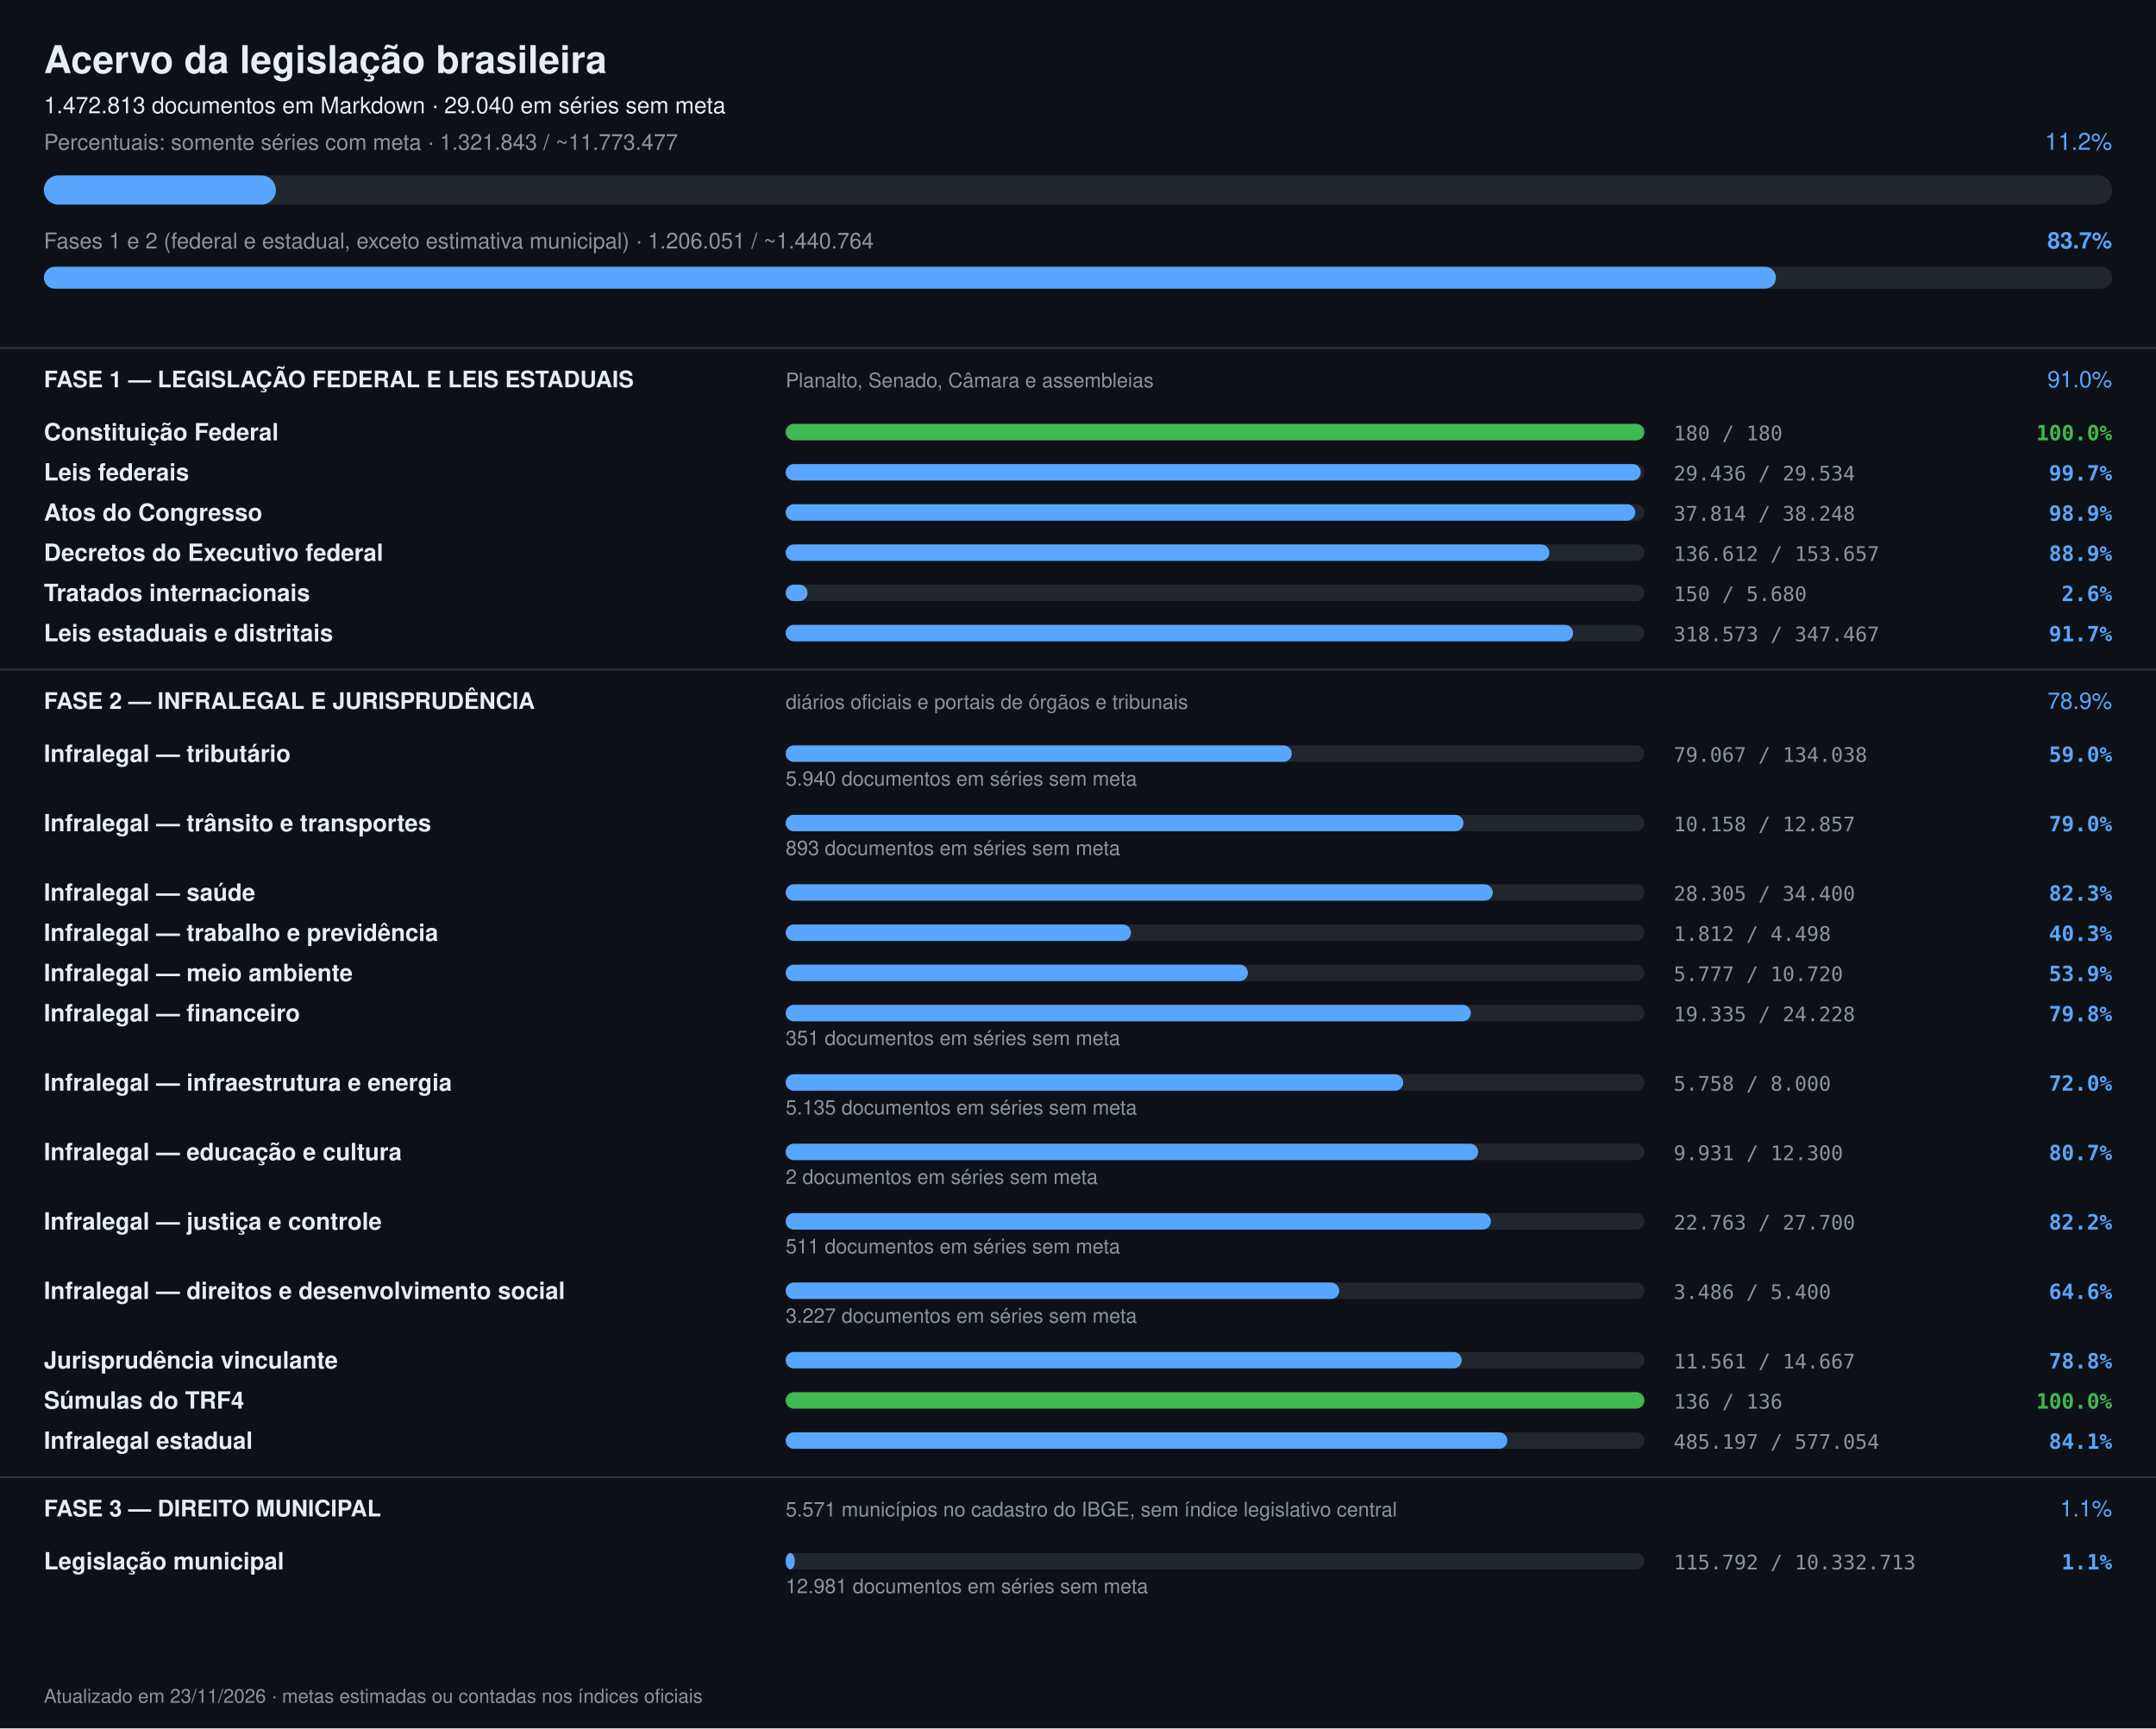
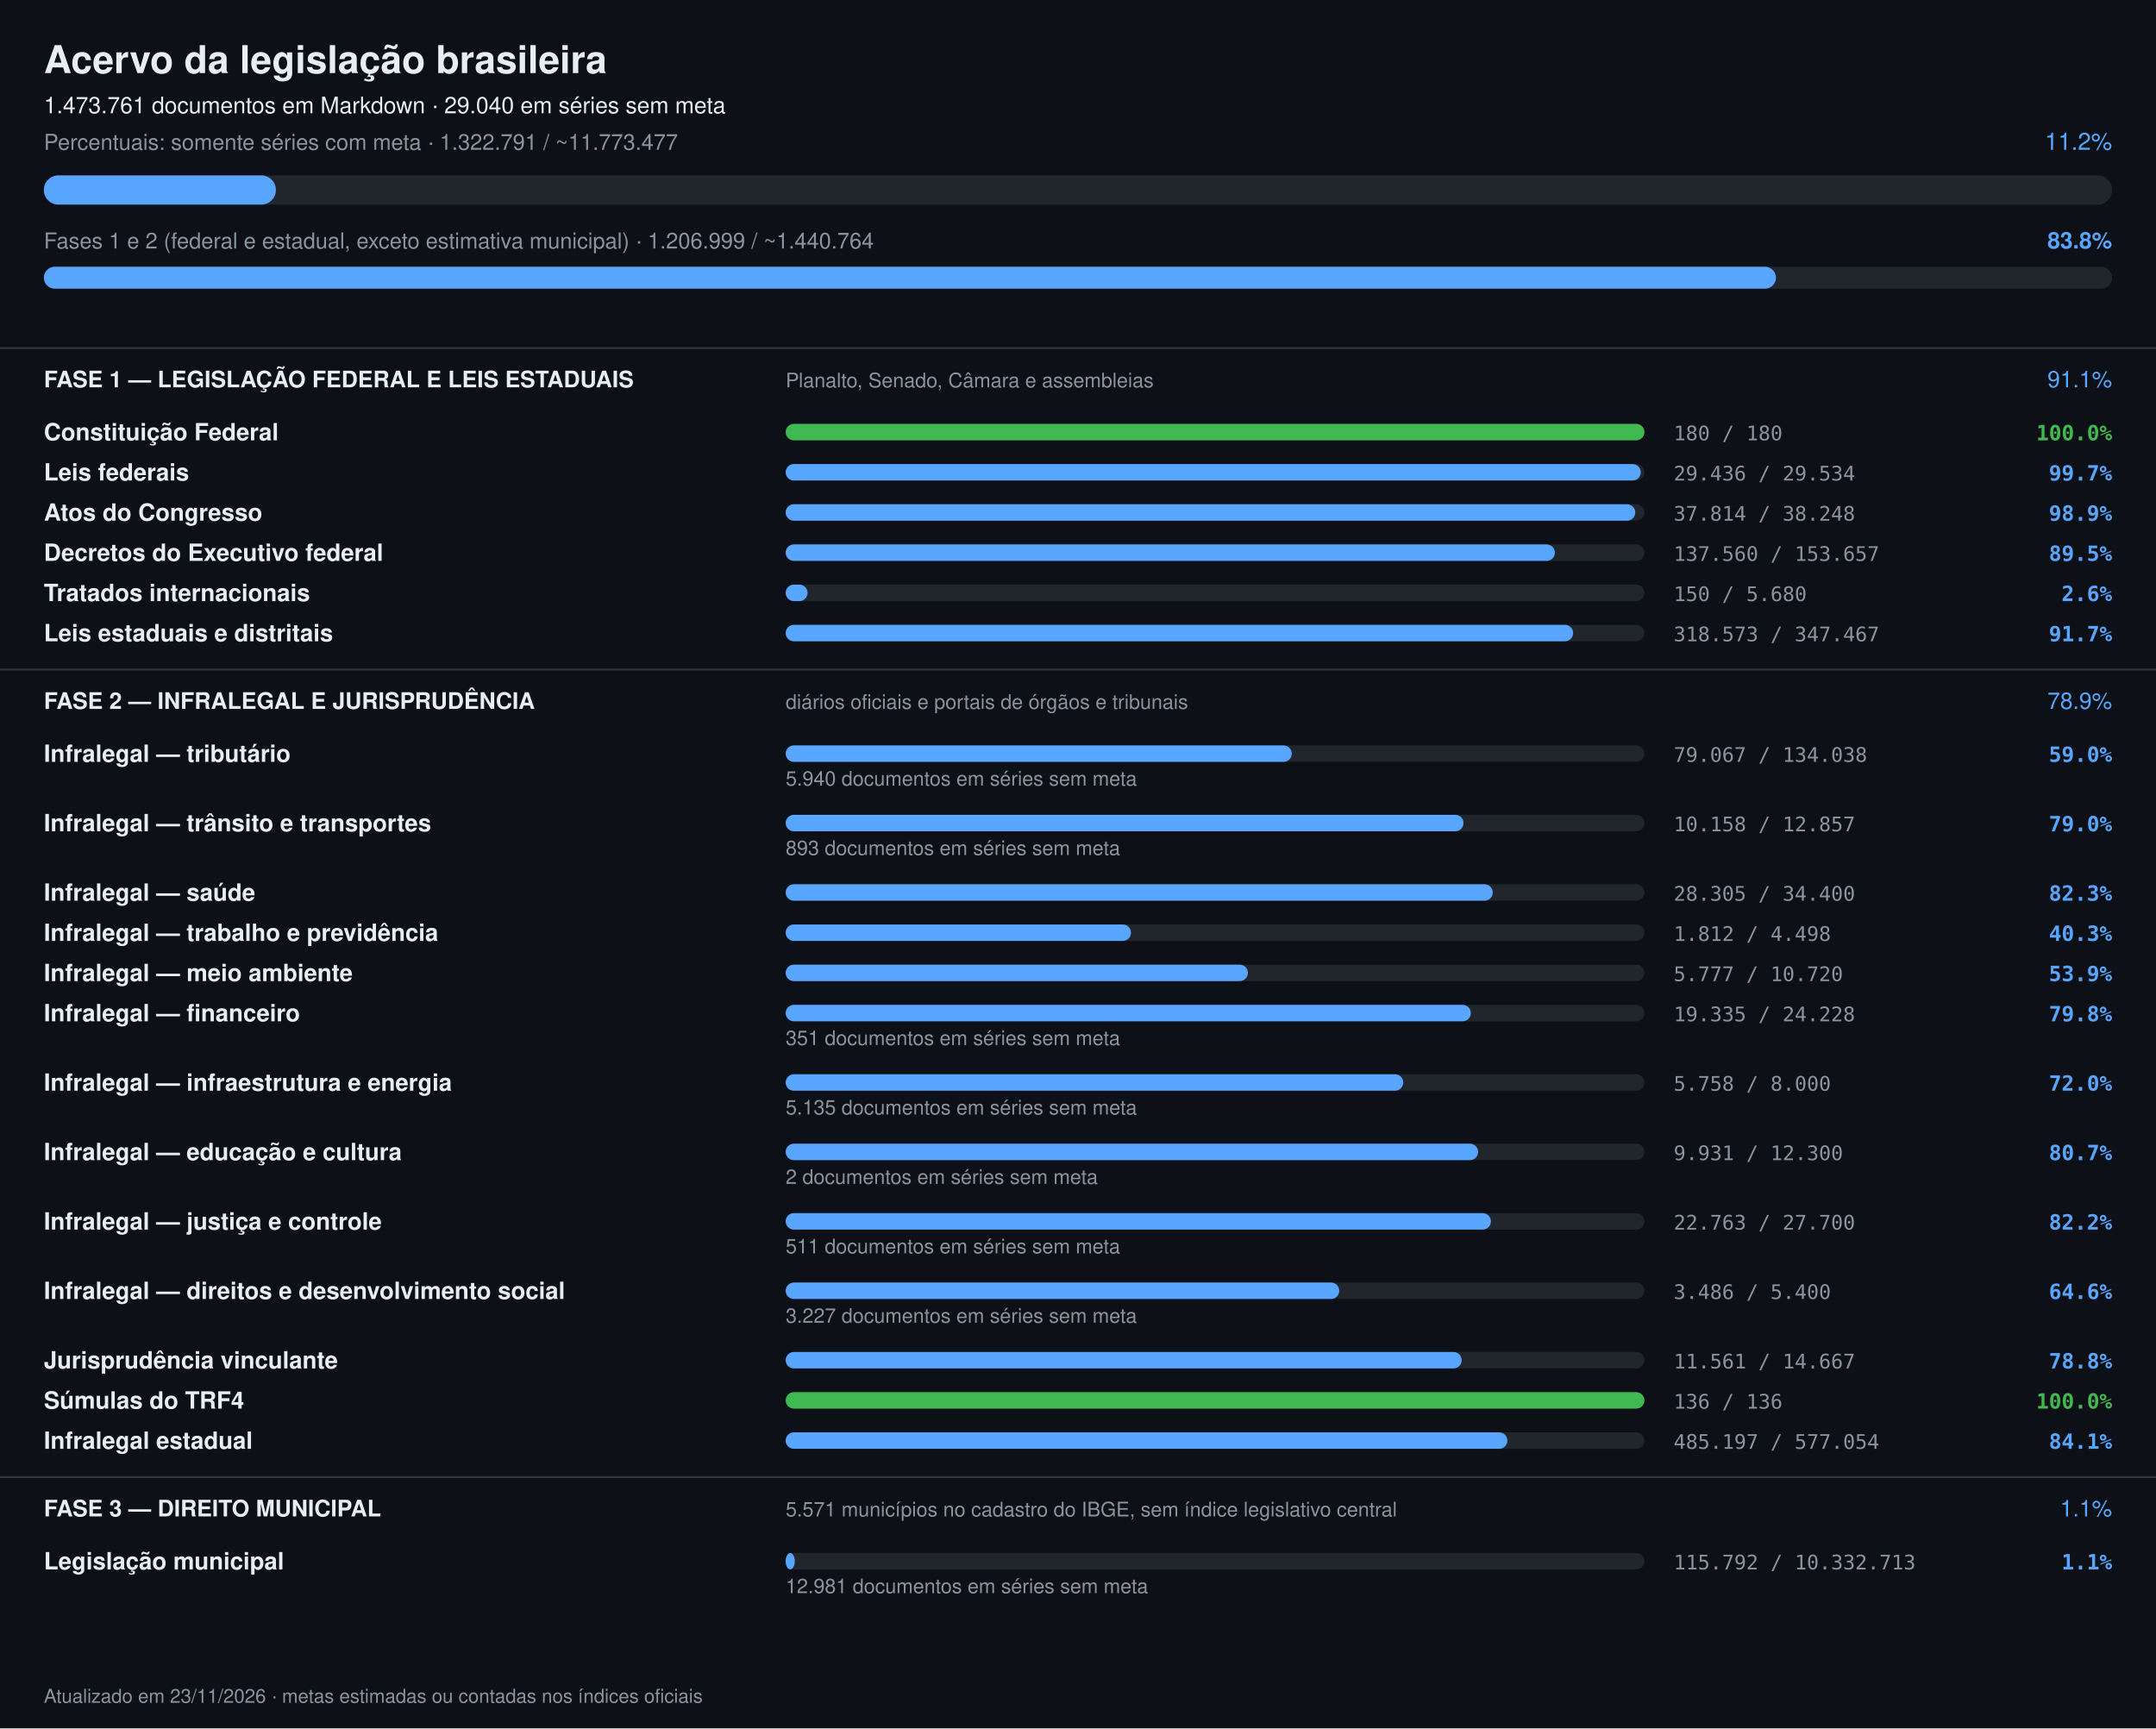
<svg xmlns="http://www.w3.org/2000/svg" width="1180" height="946" viewBox="0 0 1180 946" font-family="-apple-system,Segoe UI,Helvetica,Arial,sans-serif">
  <rect width="1180" height="946" fill="#0d1117" />
  <text x="24" y="40" font-size="21" font-weight="700" fill="#e6edf3">Acervo da legislação brasileira</text>
-   <text x="24" y="62" font-size="12.5" fill="#e6edf3">1.472.813 documentos em Markdown · 29.040 em séries sem meta</text>
-   <text x="24" y="82" font-size="12" fill="#8b949e">Percentuais: somente séries com meta · 1.321.843 / ~11.773.477</text>
+   <text x="24" y="62" font-size="12.5" fill="#e6edf3">1.473.761 documentos em Markdown · 29.040 em séries sem meta</text>
+   <text x="24" y="82" font-size="12" fill="#8b949e">Percentuais: somente séries com meta · 1.322.791 / ~11.773.477</text>
  <text x="1156" y="82" font-size="13" text-anchor="end" fill="#58a6ff">11.2%</text>
  <rect x="24" y="96" width="1132" height="16" rx="8" fill="#21262d" />
  <rect x="24" y="96" width="127" height="16" rx="8" fill="#58a6ff" />
-   <text x="24" y="136" font-size="12" fill="#8b949e">Fases 1 e 2 (federal e estadual, exceto estimativa municipal) · 1.206.051 / ~1.440.764</text>
-   <text x="1156" y="136" font-size="12.5" font-weight="600" text-anchor="end" fill="#58a6ff">83.7%</text>
+   <text x="24" y="136" font-size="12" fill="#8b949e">Fases 1 e 2 (federal e estadual, exceto estimativa municipal) · 1.206.999 / ~1.440.764</text>
+   <text x="1156" y="136" font-size="12.5" font-weight="600" text-anchor="end" fill="#58a6ff">83.8%</text>
  <rect x="24" y="146" width="1132" height="12" rx="6" fill="#21262d" />
  <rect x="24" y="146" width="948" height="12" rx="6" fill="#58a6ff" />
  <rect x="0" y="190" width="1180" height="1" fill="#30363d" />
  <text x="24" y="212" font-size="12.5" font-weight="700" fill="#e6edf3">FASE 1 — LEGISLAÇÃO FEDERAL E LEIS ESTADUAIS</text>
  <text x="430" y="212" font-size="11" fill="#8b949e">Planalto, Senado, Câmara e assembleias</text>
-   <text x="1156" y="212" font-size="12.5" text-anchor="end" fill="#58a6ff">91.0%</text>
+   <text x="1156" y="212" font-size="12.5" text-anchor="end" fill="#58a6ff">91.1%</text>
  <text x="24" y="241" font-size="13" font-weight="600" fill="#e6edf3">Constituição Federal</text>
  <rect x="430" y="232" width="470" height="9" rx="4.5" fill="#21262d" />
  <rect x="430" y="232" width="470" height="9" rx="4.5" fill="#3fb950" />
  <text x="916" y="241" font-size="11" fill="#8b949e" font-family="ui-monospace,monospace">180 / 180</text>
  <text x="1156" y="241" font-size="11.5" text-anchor="end" font-weight="600" fill="#3fb950" font-family="ui-monospace,monospace">100.0%</text>
  <text x="24" y="263" font-size="13" font-weight="600" fill="#e6edf3">Leis federais</text>
  <rect x="430" y="254" width="470" height="9" rx="4.5" fill="#21262d" />
  <rect x="430" y="254" width="468" height="9" rx="4.5" fill="#58a6ff" />
  <text x="916" y="263" font-size="11" fill="#8b949e" font-family="ui-monospace,monospace">29.436 / 29.534</text>
  <text x="1156" y="263" font-size="11.5" text-anchor="end" font-weight="600" fill="#58a6ff" font-family="ui-monospace,monospace">99.7%</text>
  <text x="24" y="285" font-size="13" font-weight="600" fill="#e6edf3">Atos do Congresso</text>
  <rect x="430" y="276" width="470" height="9" rx="4.5" fill="#21262d" />
  <rect x="430" y="276" width="465" height="9" rx="4.5" fill="#58a6ff" />
  <text x="916" y="285" font-size="11" fill="#8b949e" font-family="ui-monospace,monospace">37.814 / 38.248</text>
  <text x="1156" y="285" font-size="11.5" text-anchor="end" font-weight="600" fill="#58a6ff" font-family="ui-monospace,monospace">98.9%</text>
  <text x="24" y="307" font-size="13" font-weight="600" fill="#e6edf3">Decretos do Executivo federal</text>
  <rect x="430" y="298" width="470" height="9" rx="4.5" fill="#21262d" />
-   <rect x="430" y="298" width="418" height="9" rx="4.5" fill="#58a6ff" />
-   <text x="916" y="307" font-size="11" fill="#8b949e" font-family="ui-monospace,monospace">136.612 / 153.657</text>
-   <text x="1156" y="307" font-size="11.5" text-anchor="end" font-weight="600" fill="#58a6ff" font-family="ui-monospace,monospace">88.9%</text>
+   <rect x="430" y="298" width="421" height="9" rx="4.5" fill="#58a6ff" />
+   <text x="916" y="307" font-size="11" fill="#8b949e" font-family="ui-monospace,monospace">137.560 / 153.657</text>
+   <text x="1156" y="307" font-size="11.5" text-anchor="end" font-weight="600" fill="#58a6ff" font-family="ui-monospace,monospace">89.5%</text>
  <text x="24" y="329" font-size="13" font-weight="600" fill="#e6edf3">Tratados internacionais</text>
  <rect x="430" y="320" width="470" height="9" rx="4.5" fill="#21262d" />
  <rect x="430" y="320" width="12" height="9" rx="4.5" fill="#58a6ff" />
  <text x="916" y="329" font-size="11" fill="#8b949e" font-family="ui-monospace,monospace">150 / 5.680</text>
  <text x="1156" y="329" font-size="11.5" text-anchor="end" font-weight="600" fill="#58a6ff" font-family="ui-monospace,monospace">2.6%</text>
  <text x="24" y="351" font-size="13" font-weight="600" fill="#e6edf3">Leis estaduais e distritais</text>
  <rect x="430" y="342" width="470" height="9" rx="4.5" fill="#21262d" />
  <rect x="430" y="342" width="431" height="9" rx="4.5" fill="#58a6ff" />
  <text x="916" y="351" font-size="11" fill="#8b949e" font-family="ui-monospace,monospace">318.573 / 347.467</text>
  <text x="1156" y="351" font-size="11.5" text-anchor="end" font-weight="600" fill="#58a6ff" font-family="ui-monospace,monospace">91.7%</text>
  <rect x="0" y="366" width="1180" height="1" fill="#30363d" />
  <text x="24" y="388" font-size="12.5" font-weight="700" fill="#e6edf3">FASE 2 — INFRALEGAL E JURISPRUDÊNCIA</text>
  <text x="430" y="388" font-size="11" fill="#8b949e">diários oficiais e portais de órgãos e tribunais</text>
  <text x="1156" y="388" font-size="12.5" text-anchor="end" fill="#58a6ff">78.9%</text>
  <text x="24" y="417" font-size="13" font-weight="600" fill="#e6edf3">Infralegal — tributário</text>
  <rect x="430" y="408" width="470" height="9" rx="4.5" fill="#21262d" />
  <rect x="430" y="408" width="277" height="9" rx="4.5" fill="#58a6ff" />
  <text x="916" y="417" font-size="11" fill="#8b949e" font-family="ui-monospace,monospace">79.067 / 134.038</text>
  <text x="1156" y="417" font-size="11.5" text-anchor="end" font-weight="600" fill="#58a6ff" font-family="ui-monospace,monospace">59.0%</text>
  <text x="430" y="430" font-size="11" fill="#8b949e">5.940 documentos em séries sem meta</text>
  <text x="24" y="455" font-size="13" font-weight="600" fill="#e6edf3">Infralegal — trânsito e transportes</text>
  <rect x="430" y="446" width="470" height="9" rx="4.5" fill="#21262d" />
  <rect x="430" y="446" width="371" height="9" rx="4.5" fill="#58a6ff" />
  <text x="916" y="455" font-size="11" fill="#8b949e" font-family="ui-monospace,monospace">10.158 / 12.857</text>
  <text x="1156" y="455" font-size="11.5" text-anchor="end" font-weight="600" fill="#58a6ff" font-family="ui-monospace,monospace">79.0%</text>
  <text x="430" y="468" font-size="11" fill="#8b949e">893 documentos em séries sem meta</text>
  <text x="24" y="493" font-size="13" font-weight="600" fill="#e6edf3">Infralegal — saúde</text>
  <rect x="430" y="484" width="470" height="9" rx="4.5" fill="#21262d" />
  <rect x="430" y="484" width="387" height="9" rx="4.5" fill="#58a6ff" />
  <text x="916" y="493" font-size="11" fill="#8b949e" font-family="ui-monospace,monospace">28.305 / 34.400</text>
  <text x="1156" y="493" font-size="11.5" text-anchor="end" font-weight="600" fill="#58a6ff" font-family="ui-monospace,monospace">82.3%</text>
  <text x="24" y="515" font-size="13" font-weight="600" fill="#e6edf3">Infralegal — trabalho e previdência</text>
  <rect x="430" y="506" width="470" height="9" rx="4.5" fill="#21262d" />
  <rect x="430" y="506" width="189" height="9" rx="4.5" fill="#58a6ff" />
  <text x="916" y="515" font-size="11" fill="#8b949e" font-family="ui-monospace,monospace">1.812 / 4.498</text>
  <text x="1156" y="515" font-size="11.5" text-anchor="end" font-weight="600" fill="#58a6ff" font-family="ui-monospace,monospace">40.3%</text>
  <text x="24" y="537" font-size="13" font-weight="600" fill="#e6edf3">Infralegal — meio ambiente</text>
  <rect x="430" y="528" width="470" height="9" rx="4.5" fill="#21262d" />
  <rect x="430" y="528" width="253" height="9" rx="4.5" fill="#58a6ff" />
  <text x="916" y="537" font-size="11" fill="#8b949e" font-family="ui-monospace,monospace">5.777 / 10.720</text>
  <text x="1156" y="537" font-size="11.5" text-anchor="end" font-weight="600" fill="#58a6ff" font-family="ui-monospace,monospace">53.9%</text>
  <text x="24" y="559" font-size="13" font-weight="600" fill="#e6edf3">Infralegal — financeiro</text>
  <rect x="430" y="550" width="470" height="9" rx="4.5" fill="#21262d" />
  <rect x="430" y="550" width="375" height="9" rx="4.5" fill="#58a6ff" />
  <text x="916" y="559" font-size="11" fill="#8b949e" font-family="ui-monospace,monospace">19.335 / 24.228</text>
  <text x="1156" y="559" font-size="11.5" text-anchor="end" font-weight="600" fill="#58a6ff" font-family="ui-monospace,monospace">79.8%</text>
  <text x="430" y="572" font-size="11" fill="#8b949e">351 documentos em séries sem meta</text>
  <text x="24" y="597" font-size="13" font-weight="600" fill="#e6edf3">Infralegal — infraestrutura e energia</text>
  <rect x="430" y="588" width="470" height="9" rx="4.5" fill="#21262d" />
  <rect x="430" y="588" width="338" height="9" rx="4.5" fill="#58a6ff" />
  <text x="916" y="597" font-size="11" fill="#8b949e" font-family="ui-monospace,monospace">5.758 / 8.000</text>
  <text x="1156" y="597" font-size="11.5" text-anchor="end" font-weight="600" fill="#58a6ff" font-family="ui-monospace,monospace">72.0%</text>
  <text x="430" y="610" font-size="11" fill="#8b949e">5.135 documentos em séries sem meta</text>
  <text x="24" y="635" font-size="13" font-weight="600" fill="#e6edf3">Infralegal — educação e cultura</text>
  <rect x="430" y="626" width="470" height="9" rx="4.5" fill="#21262d" />
  <rect x="430" y="626" width="379" height="9" rx="4.5" fill="#58a6ff" />
  <text x="916" y="635" font-size="11" fill="#8b949e" font-family="ui-monospace,monospace">9.931 / 12.300</text>
  <text x="1156" y="635" font-size="11.5" text-anchor="end" font-weight="600" fill="#58a6ff" font-family="ui-monospace,monospace">80.7%</text>
  <text x="430" y="648" font-size="11" fill="#8b949e">2 documentos em séries sem meta</text>
  <text x="24" y="673" font-size="13" font-weight="600" fill="#e6edf3">Infralegal — justiça e controle</text>
  <rect x="430" y="664" width="470" height="9" rx="4.5" fill="#21262d" />
  <rect x="430" y="664" width="386" height="9" rx="4.5" fill="#58a6ff" />
  <text x="916" y="673" font-size="11" fill="#8b949e" font-family="ui-monospace,monospace">22.763 / 27.700</text>
  <text x="1156" y="673" font-size="11.5" text-anchor="end" font-weight="600" fill="#58a6ff" font-family="ui-monospace,monospace">82.2%</text>
  <text x="430" y="686" font-size="11" fill="#8b949e">511 documentos em séries sem meta</text>
  <text x="24" y="711" font-size="13" font-weight="600" fill="#e6edf3">Infralegal — direitos e desenvolvimento social</text>
  <rect x="430" y="702" width="470" height="9" rx="4.5" fill="#21262d" />
  <rect x="430" y="702" width="303" height="9" rx="4.5" fill="#58a6ff" />
  <text x="916" y="711" font-size="11" fill="#8b949e" font-family="ui-monospace,monospace">3.486 / 5.400</text>
  <text x="1156" y="711" font-size="11.5" text-anchor="end" font-weight="600" fill="#58a6ff" font-family="ui-monospace,monospace">64.6%</text>
  <text x="430" y="724" font-size="11" fill="#8b949e">3.227 documentos em séries sem meta</text>
  <text x="24" y="749" font-size="13" font-weight="600" fill="#e6edf3">Jurisprudência vinculante</text>
  <rect x="430" y="740" width="470" height="9" rx="4.5" fill="#21262d" />
  <rect x="430" y="740" width="370" height="9" rx="4.5" fill="#58a6ff" />
  <text x="916" y="749" font-size="11" fill="#8b949e" font-family="ui-monospace,monospace">11.561 / 14.667</text>
  <text x="1156" y="749" font-size="11.5" text-anchor="end" font-weight="600" fill="#58a6ff" font-family="ui-monospace,monospace">78.8%</text>
  <text x="24" y="771" font-size="13" font-weight="600" fill="#e6edf3">Súmulas do TRF4</text>
  <rect x="430" y="762" width="470" height="9" rx="4.5" fill="#21262d" />
  <rect x="430" y="762" width="470" height="9" rx="4.5" fill="#3fb950" />
  <text x="916" y="771" font-size="11" fill="#8b949e" font-family="ui-monospace,monospace">136 / 136</text>
  <text x="1156" y="771" font-size="11.5" text-anchor="end" font-weight="600" fill="#3fb950" font-family="ui-monospace,monospace">100.0%</text>
  <text x="24" y="793" font-size="13" font-weight="600" fill="#e6edf3">Infralegal estadual</text>
  <rect x="430" y="784" width="470" height="9" rx="4.5" fill="#21262d" />
  <rect x="430" y="784" width="395" height="9" rx="4.5" fill="#58a6ff" />
  <text x="916" y="793" font-size="11" fill="#8b949e" font-family="ui-monospace,monospace">485.197 / 577.054</text>
  <text x="1156" y="793" font-size="11.5" text-anchor="end" font-weight="600" fill="#58a6ff" font-family="ui-monospace,monospace">84.1%</text>
  <rect x="0" y="808" width="1180" height="1" fill="#30363d" />
  <text x="24" y="830" font-size="12.5" font-weight="700" fill="#e6edf3">FASE 3 — DIREITO MUNICIPAL</text>
  <text x="430" y="830" font-size="11" fill="#8b949e">5.571 municípios no cadastro do IBGE, sem índice legislativo central</text>
  <text x="1156" y="830" font-size="12.5" text-anchor="end" fill="#58a6ff">1.1%</text>
  <text x="24" y="859" font-size="13" font-weight="600" fill="#e6edf3">Legislação municipal</text>
  <rect x="430" y="850" width="470" height="9" rx="4.5" fill="#21262d" />
  <rect x="430" y="850" width="5" height="9" rx="4.5" fill="#58a6ff" />
  <text x="916" y="859" font-size="11" fill="#8b949e" font-family="ui-monospace,monospace">115.792 / 10.332.713</text>
  <text x="1156" y="859" font-size="11.5" text-anchor="end" font-weight="600" fill="#58a6ff" font-family="ui-monospace,monospace">1.1%</text>
  <text x="430" y="872" font-size="11" fill="#8b949e">12.981 documentos em séries sem meta</text>
  <text x="24" y="932" font-size="10.5" fill="#8b949e">Atualizado em 23/11/2026 · metas estimadas ou contadas nos índices oficiais</text>
</svg>
